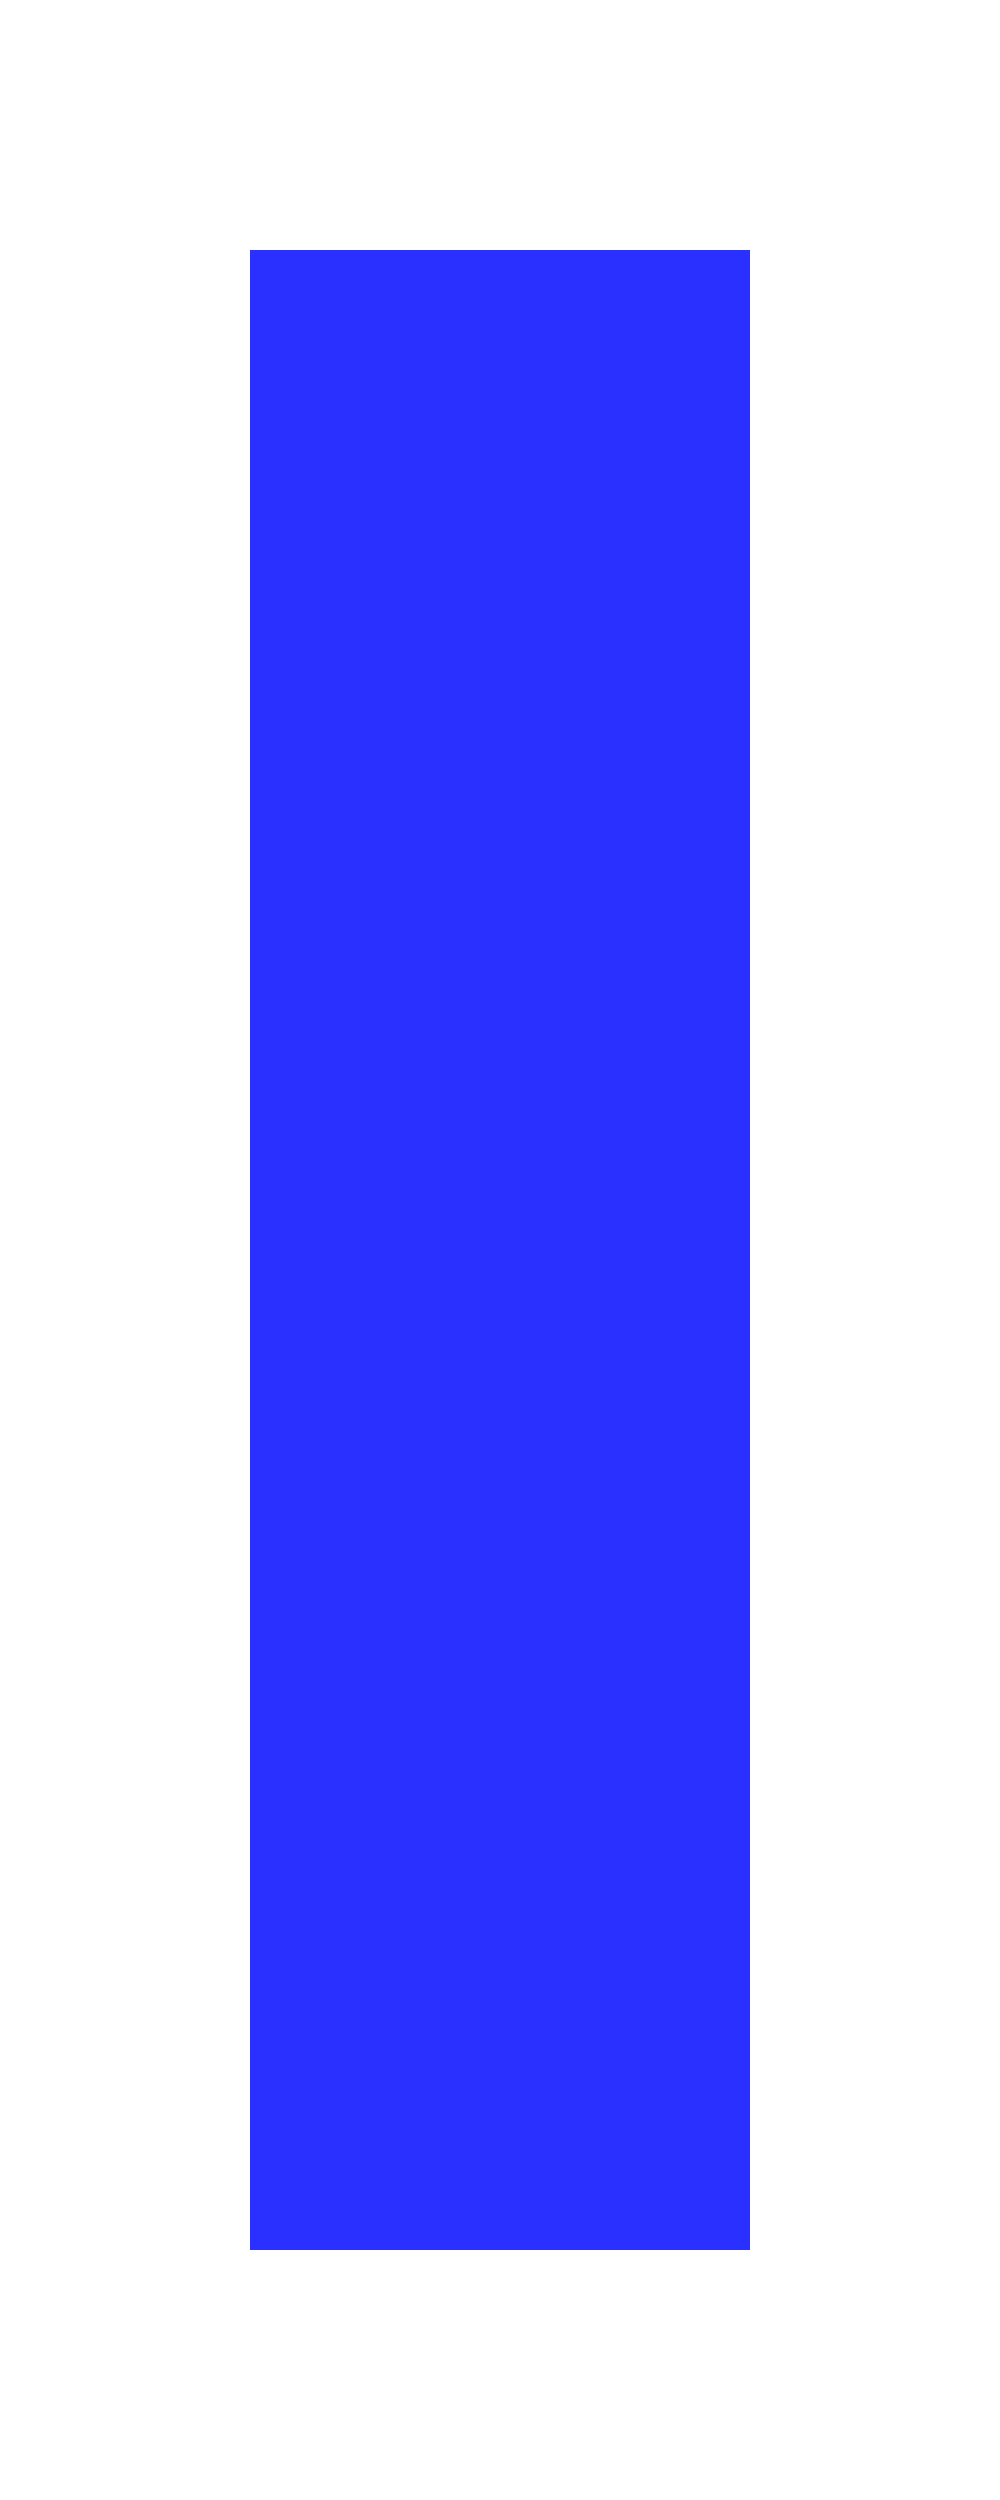
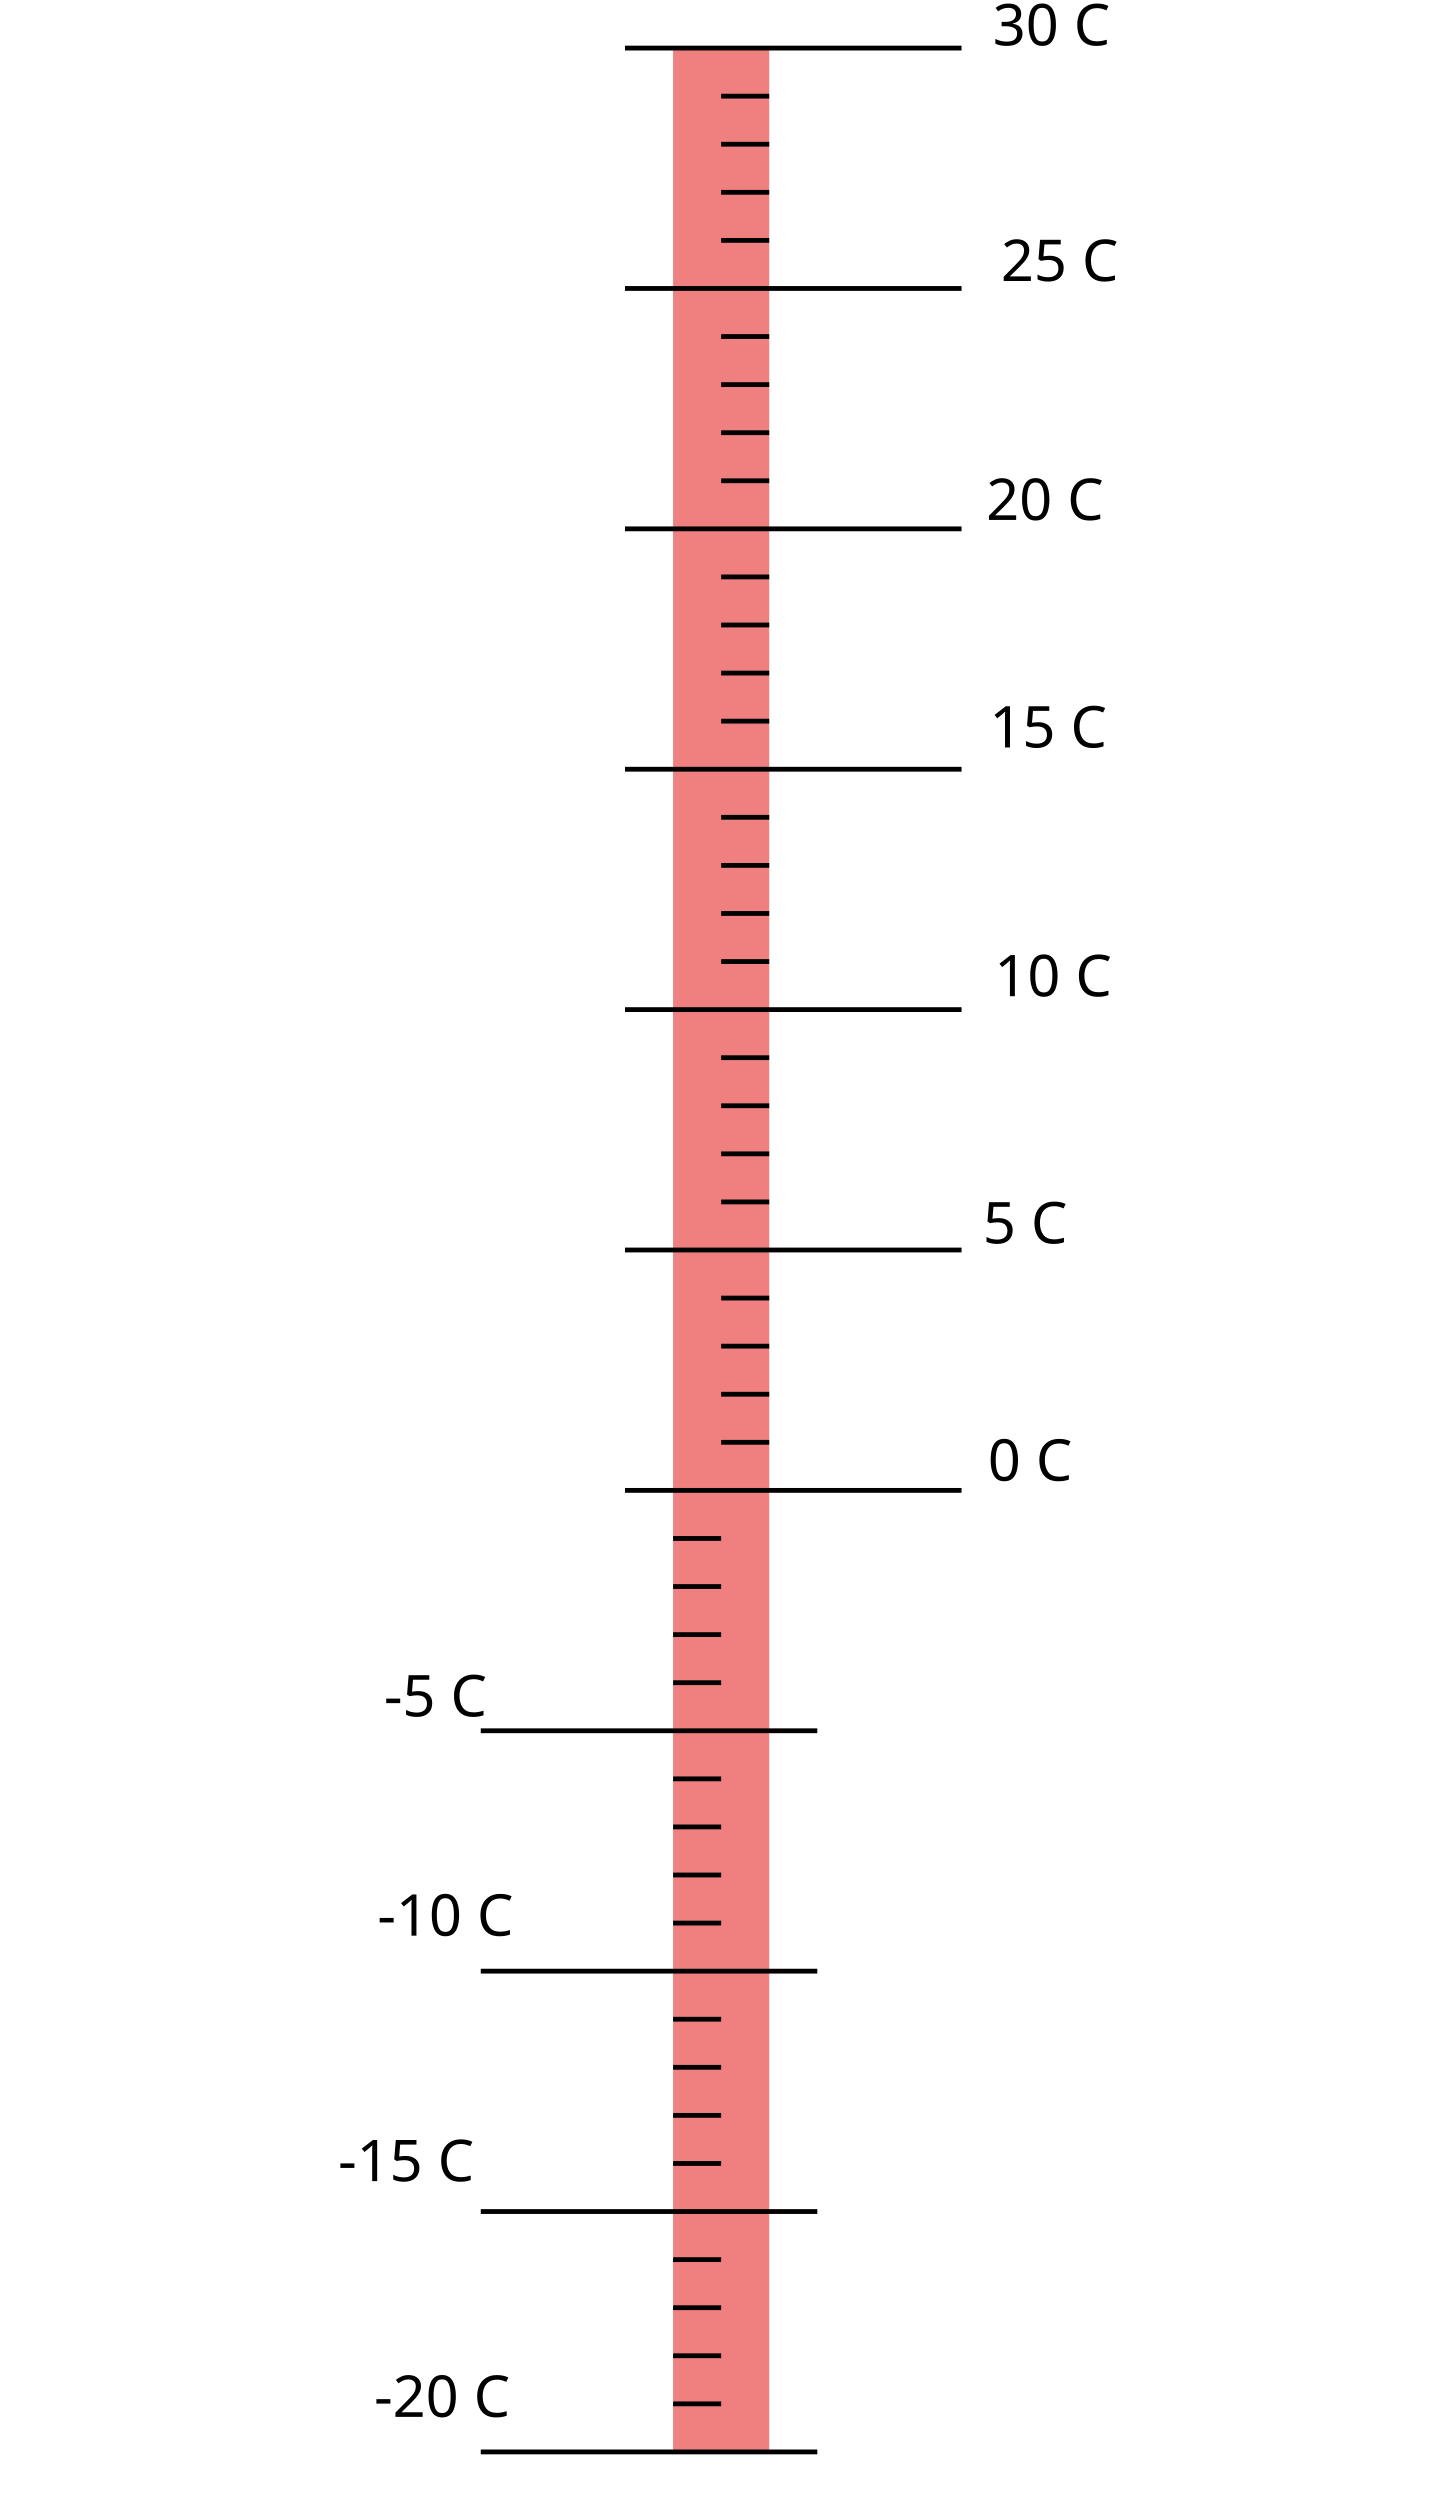
- <svg xmlns="http://www.w3.org/2000/svg" version="1.1" id="Layer_1" x="0px" y="0px" viewBox="0 0 200 500" style="enable-background:new 0 0 200 500;" xml:space="preserve">
+ <svg xmlns="http://www.w3.org/2000/svg" version="1.1" id="Layer_1" x="0px" y="0px" viewBox="0 0 300 520" style="enable-background:new 0 0 300 520;" xml:space="preserve">
  <style type="text/css">
- 	.st0{fill:#E8FF3F;}
- 	.st1{fill:#2A30FF;}
+ 	.st0{fill:#F08080;}
+ 	.st1{fill:none;stroke:#000000;stroke-miterlimit:10;}
+ 	.st2{font-family:'MyriadPro-Regular';}
+ 	.st3{font-size:12px;}
</style>
  <g>
-     <rect x="50" y="50" class="st0" width="100" height="400" />
+     <rect id="varme" x="140" y="10" class="st0" width="20" height="500" />
  </g>
-   <g>
-     <rect x="50" y="50" class="st1" width="100" height="400" />
-   </g>
+   <line class="st1" x1="100" y1="510" x2="170" y2="510" />
+   <line class="st1" x1="140" y1="500" x2="150" y2="500" />
+   <line class="st1" x1="140" y1="490" x2="150" y2="490" />
+   <line class="st1" x1="140" y1="480" x2="150" y2="480" />
+   <line class="st1" x1="140" y1="470" x2="150" y2="470" />
+   <line class="st1" x1="100" y1="460" x2="170" y2="460" />
+   <line class="st1" x1="140" y1="450" x2="150" y2="450" />
+   <line class="st1" x1="140" y1="440" x2="150" y2="440" />
+   <line class="st1" x1="140" y1="430" x2="150" y2="430" />
+   <line class="st1" x1="140" y1="420" x2="150" y2="420" />
+   <line class="st1" x1="100" y1="410" x2="170" y2="410" />
+   <line class="st1" x1="140" y1="400" x2="150" y2="400" />
+   <line class="st1" x1="140" y1="390" x2="150" y2="390" />
+   <line class="st1" x1="140" y1="380" x2="150" y2="380" />
+   <line class="st1" x1="140" y1="370" x2="150" y2="370" />
+   <line class="st1" x1="100" y1="360" x2="170" y2="360" />
+   <line class="st1" x1="140" y1="350" x2="150" y2="350" />
+   <line class="st1" x1="140" y1="340" x2="150" y2="340" />
+   <line class="st1" x1="140" y1="330" x2="150" y2="330" />
+   <line class="st1" x1="140" y1="320" x2="150" y2="320" />
+   <line class="st1" x1="130" y1="310" x2="200" y2="310" />
+   <line class="st1" x1="150" y1="300" x2="160" y2="300" />
+   <line class="st1" x1="150" y1="290" x2="160" y2="290" />
+   <line class="st1" x1="150" y1="280" x2="160" y2="280" />
+   <line class="st1" x1="150" y1="270" x2="160" y2="270" />
+   <line class="st1" x1="130" y1="260" x2="200" y2="260" />
+   <line class="st1" x1="150" y1="250" x2="160" y2="250" />
+   <line class="st1" x1="150" y1="240" x2="160" y2="240" />
+   <line class="st1" x1="150" y1="230" x2="160" y2="230" />
+   <line class="st1" x1="150" y1="220" x2="160" y2="220" />
+   <line class="st1" x1="130" y1="210" x2="200" y2="210" />
+   <line class="st1" x1="150" y1="200" x2="160" y2="200" />
+   <line class="st1" x1="150" y1="190" x2="160" y2="190" />
+   <line class="st1" x1="150" y1="180" x2="160" y2="180" />
+   <line class="st1" x1="150" y1="170" x2="160" y2="170" />
+   <line class="st1" x1="130" y1="160" x2="200" y2="160" />
+   <line class="st1" x1="150" y1="150" x2="160" y2="150" />
+   <line class="st1" x1="150" y1="140" x2="160" y2="140" />
+   <line class="st1" x1="150" y1="130" x2="160" y2="130" />
+   <line class="st1" x1="150" y1="120" x2="160" y2="120" />
+   <line class="st1" x1="130" y1="110" x2="200" y2="110" />
+   <line class="st1" x1="150" y1="100" x2="160" y2="100" />
+   <line class="st1" x1="150" y1="90" x2="160" y2="90" />
+   <line class="st1" x1="150" y1="80" x2="160" y2="80" />
+   <line class="st1" x1="150" y1="70" x2="160" y2="70" />
+   <line class="st1" x1="130" y1="60" x2="200" y2="60" />
+   <line class="st1" x1="150" y1="50" x2="160" y2="50" />
+   <line class="st1" x1="150" y1="40" x2="160" y2="40" />
+   <line class="st1" x1="150" y1="30" x2="160" y2="30" />
+   <line class="st1" x1="150" y1="20" x2="160" y2="20" />
+   <line class="st1" x1="130" y1="10" x2="200" y2="10" />
+   <text transform="matrix(1 0 0 1 205.4678 307.9785)" class="st2 st3">0 C</text>
+   <text transform="matrix(1 0 0 1 204.4473 258.6172)" class="st2 st3">5 C</text>
+   <text transform="matrix(1 0 0 1 206.8301 207.2129)" class="st2 st3">10 C</text>
+   <text transform="matrix(1 0 0 1 205.8086 155.4683)" class="st2 st3">15 C</text>
+   <text transform="matrix(1 0 0 1 205.1279 108.1489)" class="st2 st3">20 C</text>
+   <text transform="matrix(1 0 0 1 208.1914 58.4468)" class="st2 st3">25 C</text>
+   <text transform="matrix(1 0 0 1 206.4893 9.4253)" class="st2 st3">30 C</text>
+   <text transform="matrix(1 0 0 1 79.8511 357)" class="st2 st3">-5 C</text>
+   <text transform="matrix(1 0 0 1 78.4893 402.6172)" class="st2 st3">-10 C</text>
+   <text transform="matrix(1 0 0 1 70.3193 453.6807)" class="st2 st3">-15 C</text>
+   <text transform="matrix(1 0 0 1 77.8086 502.7021)" class="st2 st3">-20 C</text>
</svg>
